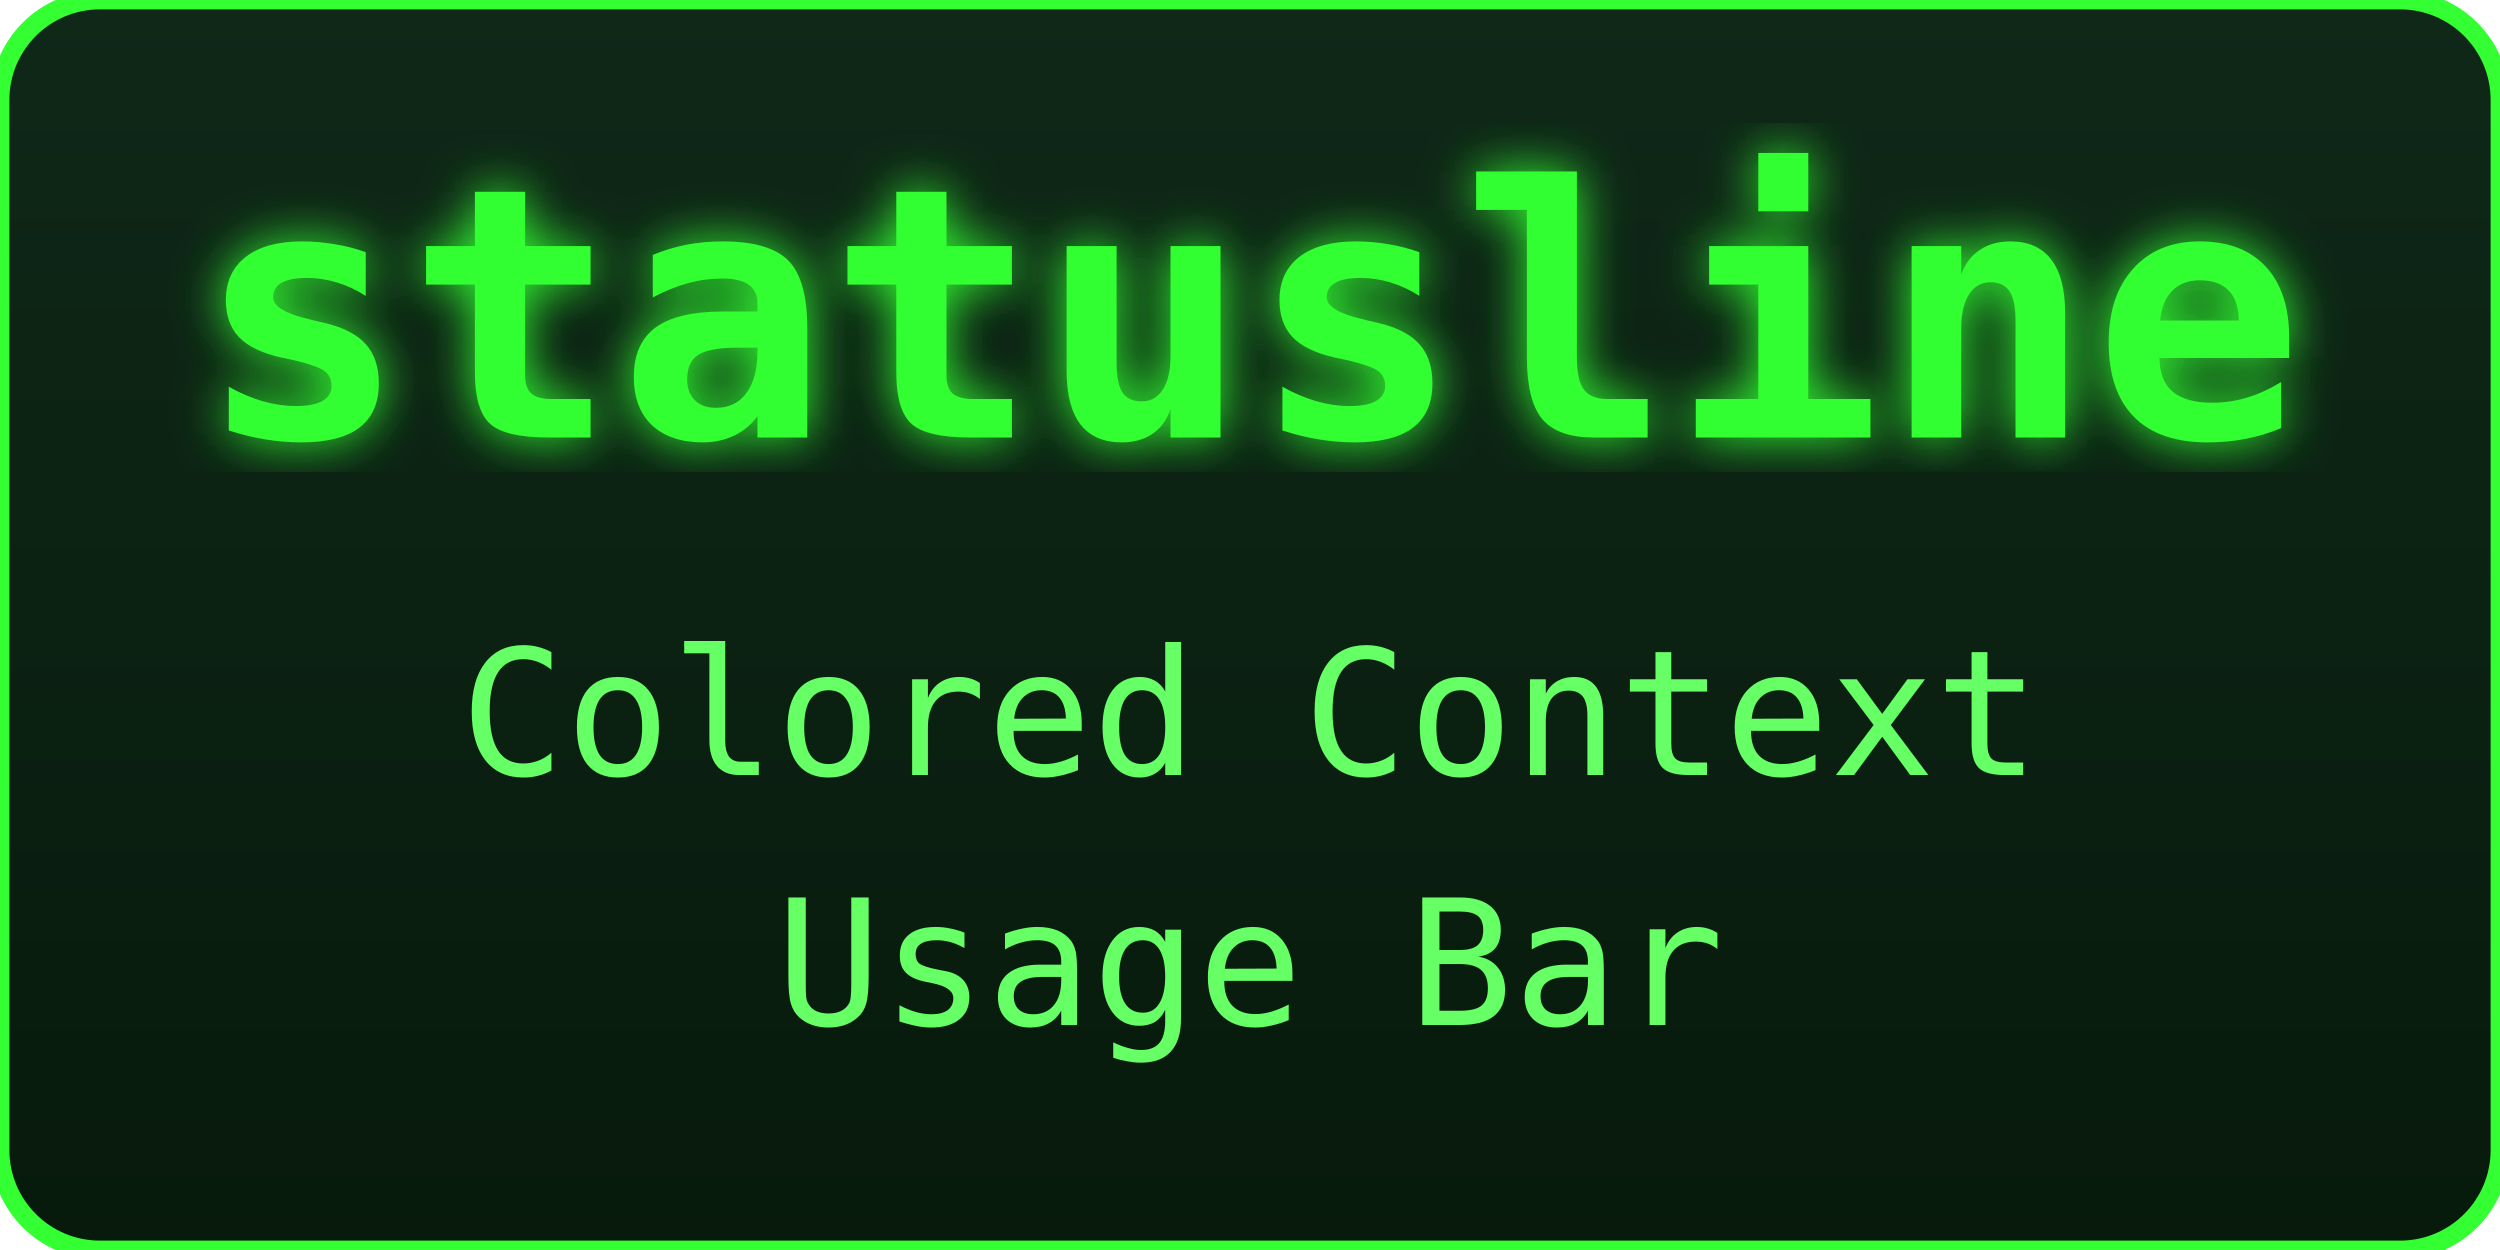
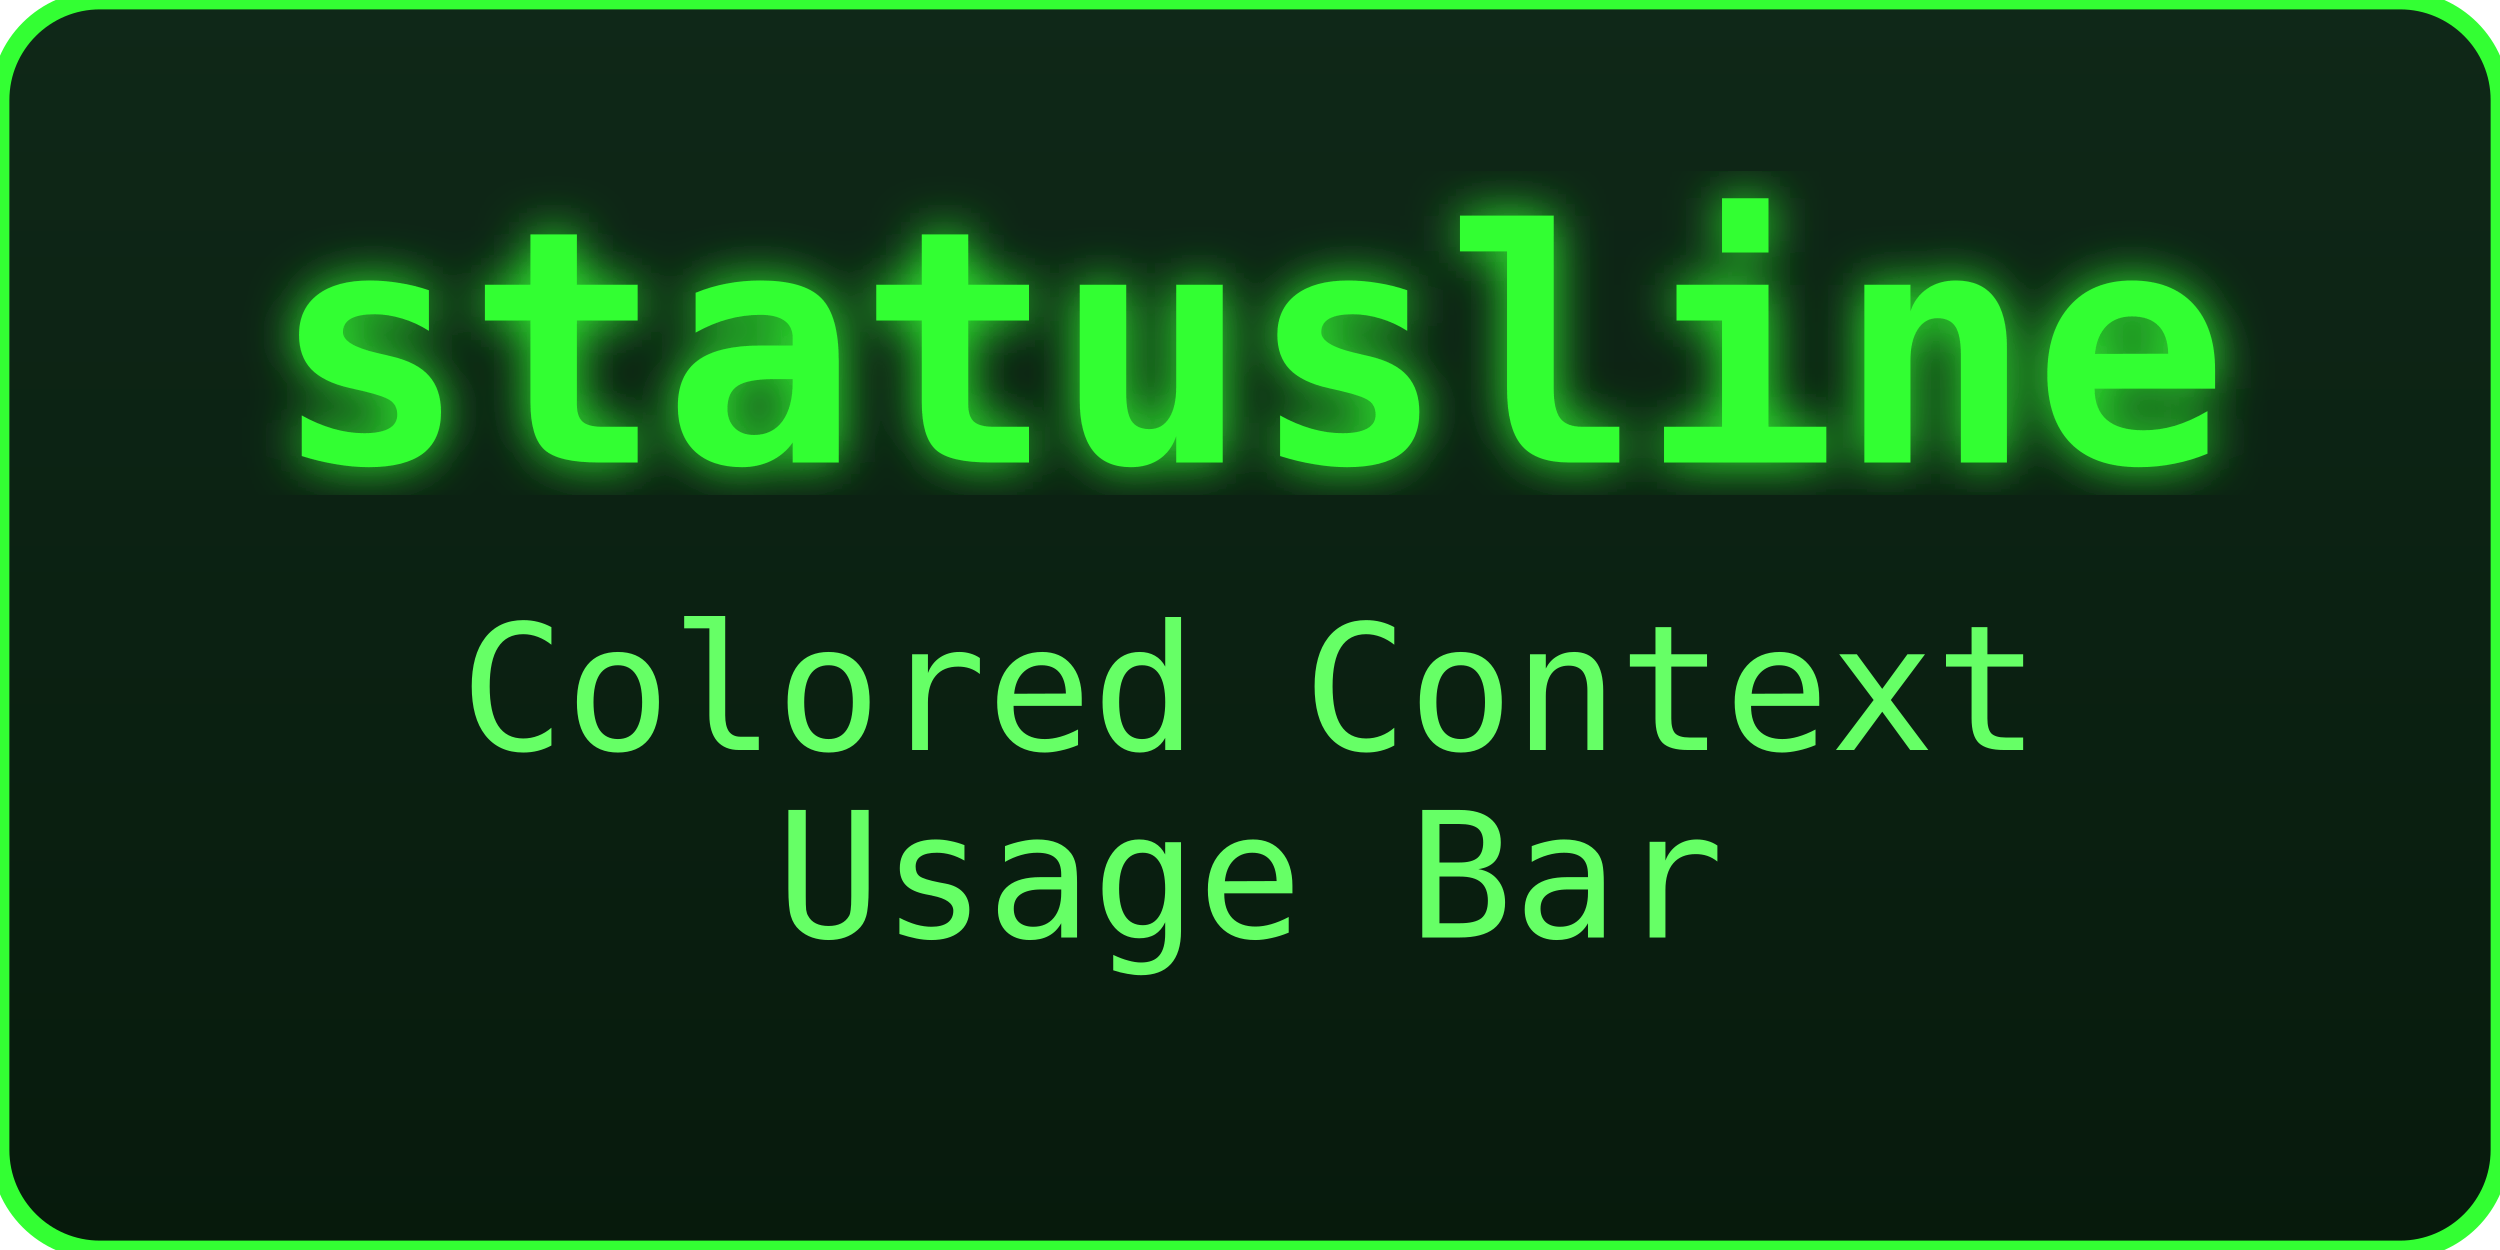
- <svg xmlns="http://www.w3.org/2000/svg" width="200" height="100" viewBox="0 0 200 100">
+ <svg xmlns="http://www.w3.org/2000/svg" width="200" height="100">
  <defs>
    <filter id="glow">
      <feGaussianBlur stdDeviation="2" result="coloredBlur" />
      <feMerge>
        <feMergeNode in="coloredBlur" />
        <feMergeNode in="SourceGraphic" />
      </feMerge>
    </filter>
    <linearGradient id="bg" x1="0%" y1="0%" x2="0%" y2="100%">
      <stop offset="0%" style="stop-color:#0f2818" />
      <stop offset="100%" style="stop-color:#071a0c" />
    </linearGradient>
  </defs>
  <rect width="200" height="100" rx="8" fill="url(#bg)" stroke="#33ff33" stroke-width="1.5" />
-   <text x="100" y="35" font-family="monospace" font-size="28" font-weight="bold" fill="#33ff33" text-anchor="middle" filter="url(#glow)">statusline</text>
-   <text x="100" y="62" font-family="monospace" font-size="14" fill="#66ff66" text-anchor="middle">Colored Context</text>
-   <text x="100" y="82" font-family="monospace" font-size="14" fill="#66ff66" text-anchor="middle">Usage Bar</text>
+   <text x="100" y="37" font-family="monospace" font-size="26" font-weight="bold" fill="#33ff33" text-anchor="middle" filter="url(#glow)">statusline</text>
+   <text x="100" y="60" font-family="monospace" font-size="14" fill="#66ff66" text-anchor="middle">Colored Context</text>
+   <text x="100" y="75" font-family="monospace" font-size="14" fill="#66ff66" text-anchor="middle">Usage Bar</text>
</svg>
